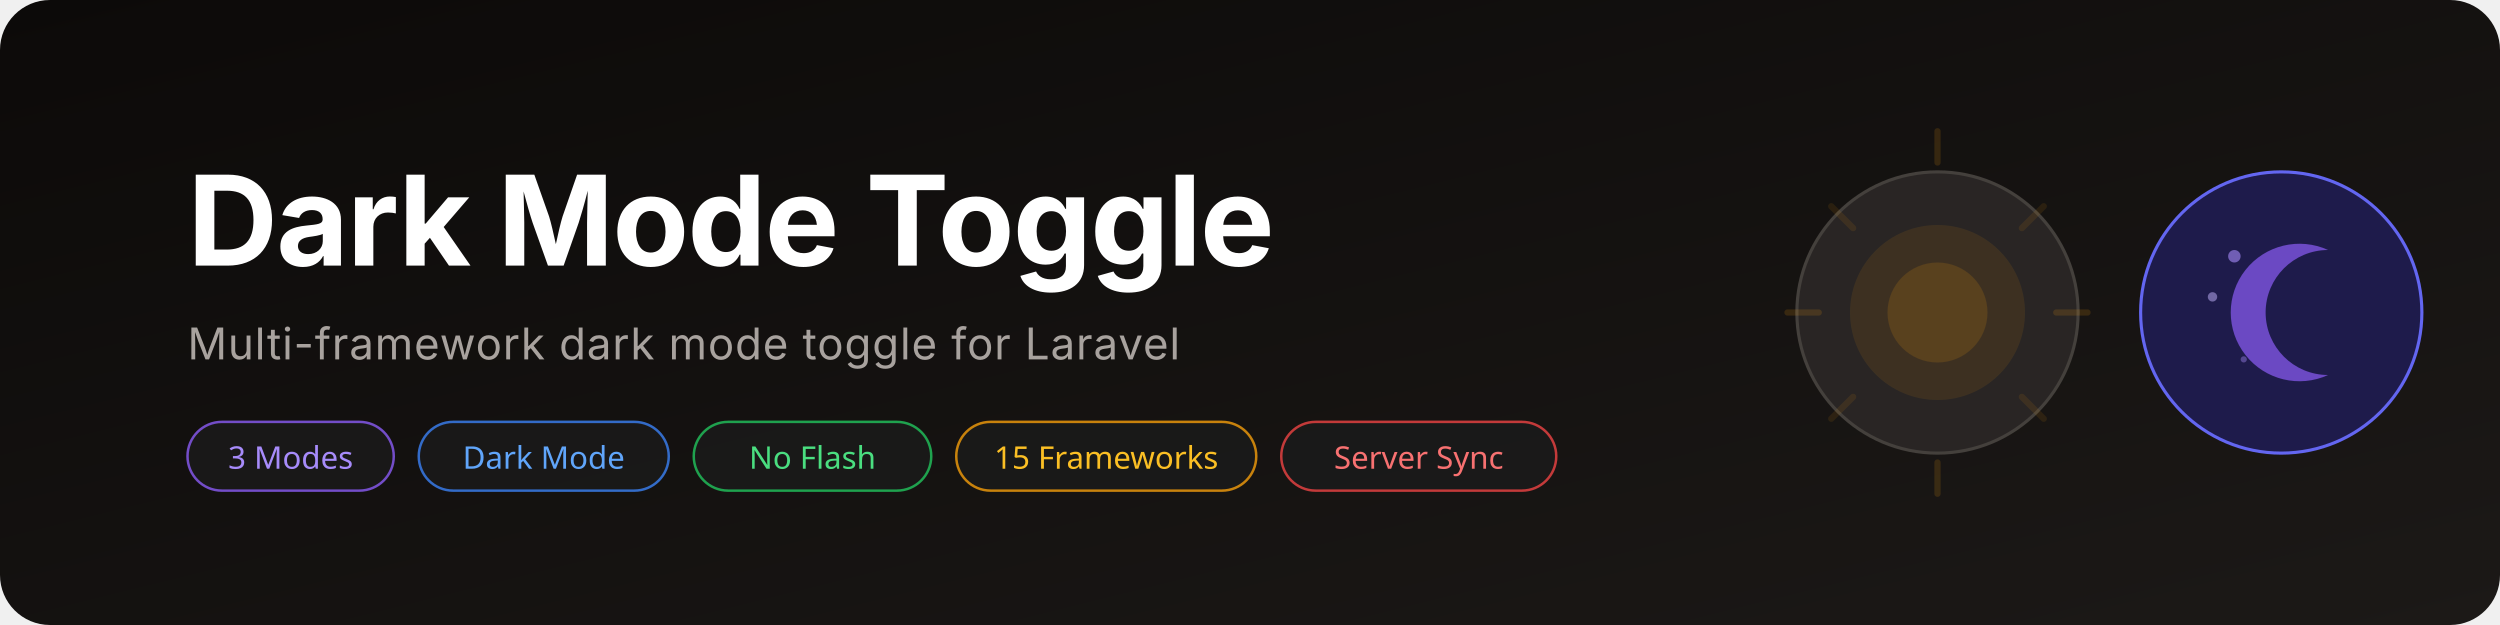
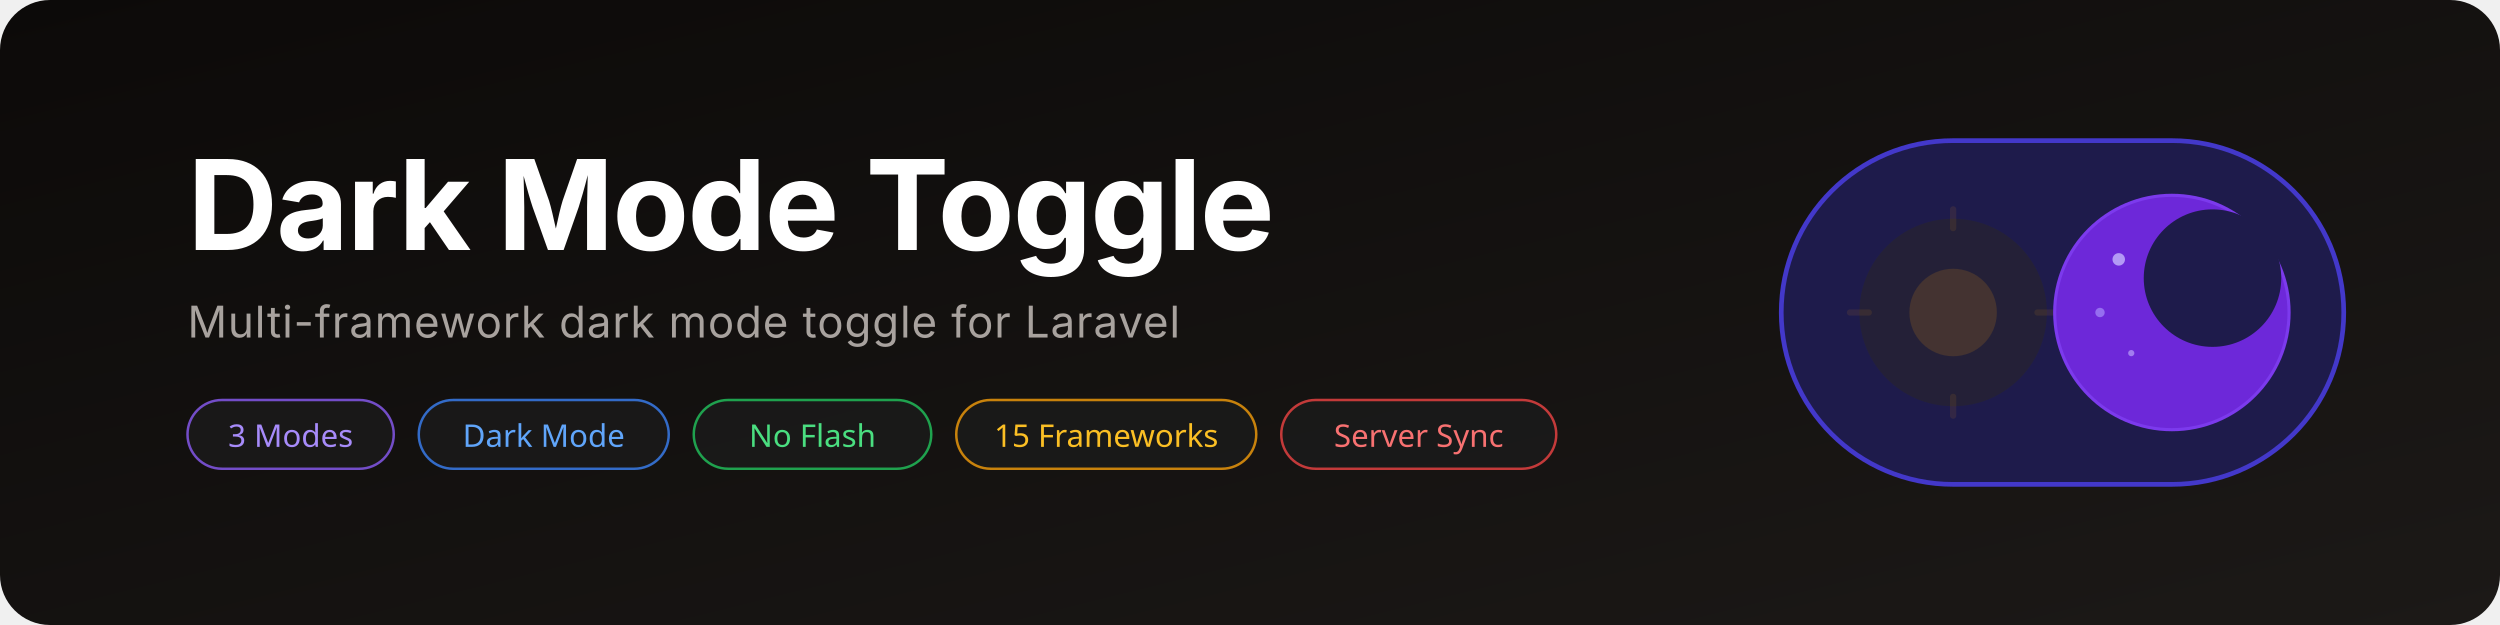
<svg xmlns="http://www.w3.org/2000/svg" fill="none" viewBox="0 0 800 200">
  <linearGradient id="bg" x1="0%" x2="100%" y1="0%" y2="100%">
    <stop offset="0" stop-color="#0c0a09" />
    <stop offset="1" stop-color="#1c1917" />
  </linearGradient>
  <rect fill="url(#bg)" height="200" rx="16" width="800" />
-   <g transform="translate(560, 30)">
-     <circle cx="60" cy="70" r="45" fill="#292524" stroke="#44403c" stroke-width="1" />
-     <circle cx="60" cy="70" r="28" fill="#f59e0b" opacity=".1" />
-     <circle cx="60" cy="70" r="16" fill="#f59e0b" opacity=".15" />
-     <line x1="60" y1="12" x2="60" y2="22" stroke="#f59e0b" stroke-width="2" stroke-linecap="round" opacity=".15" />
-     <line x1="60" y1="118" x2="60" y2="128" stroke="#f59e0b" stroke-width="2" stroke-linecap="round" opacity=".15" />
-     <line x1="12" y1="70" x2="22" y2="70" stroke="#f59e0b" stroke-width="2" stroke-linecap="round" opacity=".15" />
-     <line x1="98" y1="70" x2="108" y2="70" stroke="#f59e0b" stroke-width="2" stroke-linecap="round" opacity=".15" />
-     <line x1="26" y1="36" x2="33" y2="43" stroke="#f59e0b" stroke-width="2" stroke-linecap="round" opacity=".1" />
-     <line x1="87" y1="97" x2="94" y2="104" stroke="#f59e0b" stroke-width="2" stroke-linecap="round" opacity=".1" />
-     <line x1="94" y1="36" x2="87" y2="43" stroke="#f59e0b" stroke-width="2" stroke-linecap="round" opacity=".1" />
-     <line x1="33" y1="97" x2="26" y2="104" stroke="#f59e0b" stroke-width="2" stroke-linecap="round" opacity=".1" />
-     <circle cx="170" cy="70" r="45" fill="#1e1b4b" stroke="#6366f1" stroke-width="1" />
-     <path d="M185 50 A22 22 0 1 0 185 90 A18 18 0 0 1 185 50" fill="#8b5cf6" opacity=".7" />
-     <circle cx="155" cy="52" r="2" fill="#a78bfa" opacity=".6" />
-     <circle cx="148" cy="65" r="1.5" fill="#c4b5fd" opacity=".5" />
-     <circle cx="158" cy="85" r="1" fill="#a78bfa" opacity=".4" />
+   <g transform="translate(570, 45)">
+     <rect width="180" height="110" rx="55" fill="#1e1b4b" stroke="#4338ca" stroke-width="1.5" />
+     <circle cx="55" cy="55" r="30" fill="#292524" opacity=".5" />
+     <circle cx="55" cy="55" r="14" fill="#f59e0b" opacity=".15" />
+     <line x1="55" y1="22" x2="55" y2="28" stroke="#f59e0b" stroke-width="2" stroke-linecap="round" opacity=".1" />
+     <line x1="55" y1="82" x2="55" y2="88" stroke="#f59e0b" stroke-width="2" stroke-linecap="round" opacity=".1" />
+     <line x1="22" y1="55" x2="28" y2="55" stroke="#f59e0b" stroke-width="2" stroke-linecap="round" opacity=".1" />
+     <line x1="82" y1="55" x2="88" y2="55" stroke="#f59e0b" stroke-width="2" stroke-linecap="round" opacity=".1" />
+     <circle cx="125" cy="55" r="38" fill="#7c3aed" />
+     <circle cx="125" cy="55" r="37" fill="#6d28d9" />
+     <circle cx="138" cy="44" r="22" fill="#1e1b4b" />
+     <circle cx="108" cy="38" r="2" fill="#c4b5fd" opacity=".8" />
+     <circle cx="102" cy="55" r="1.5" fill="#a78bfa" opacity=".7" />
+     <circle cx="112" cy="68" r="1" fill="#c4b5fd" opacity=".6" />
  </g>
-   <text fill="#fff" font-family="system-ui, -apple-system, 'Segoe UI', sans-serif" font-size="40" font-weight="700" letter-spacing="-.5" x="60" y="85">Dark Mode Toggle</text>
-   <text fill="#a8a29e" font-family="system-ui, -apple-system, 'Segoe UI', sans-serif" font-size="14" letter-spacing=".3" x="60" y="115">Multi-framework dark mode toggle for Laravel</text>
-   <g transform="translate(60 135)">
+   <text fill="#fff" font-family="system-ui, -apple-system, 'Segoe UI', sans-serif" font-size="40" font-weight="700" letter-spacing="-.5" x="60" y="80">Dark Mode Toggle</text>
+   <text fill="#a8a29e" font-family="system-ui, -apple-system, 'Segoe UI', sans-serif" font-size="14" letter-spacing=".3" x="60" y="108">Multi-framework dark mode toggle for Laravel</text>
+   <g transform="translate(60 128)">
    <rect fill="#1a1a1a" height="22" opacity=".8" rx="11" stroke="#8b5cf6" stroke-width=".8" width="66" />
    <text fill="#a78bfa" font-family="system-ui, sans-serif" font-size="10" font-weight="500" text-anchor="middle" x="33" y="15">3 Modes</text>
    <rect fill="#1a1a1a" height="22" opacity=".8" rx="11" stroke="#3b82f6" stroke-width=".8" width="80" x="74" />
    <text fill="#60a5fa" font-family="system-ui, sans-serif" font-size="10" font-weight="500" text-anchor="middle" x="114" y="15">Dark Mode</text>
    <rect fill="#1a1a1a" height="22" opacity=".8" rx="11" stroke="#22c55e" stroke-width=".8" width="76" x="162" />
    <text fill="#4ade80" font-family="system-ui, sans-serif" font-size="10" font-weight="500" text-anchor="middle" x="200" y="15">No Flash</text>
    <rect fill="#1a1a1a" height="22" opacity=".8" rx="11" stroke="#f59e0b" stroke-width=".8" width="96" x="246" />
    <text fill="#fbbf24" font-family="system-ui, sans-serif" font-size="10" font-weight="500" text-anchor="middle" x="294" y="15">15 Frameworks</text>
    <rect fill="#1a1a1a" height="22" opacity=".8" rx="11" stroke="#ef4444" stroke-width=".8" width="88" x="350" />
    <text fill="#f87171" font-family="system-ui, sans-serif" font-size="10" font-weight="500" text-anchor="middle" x="394" y="15">Server Sync</text>
  </g>
</svg>
